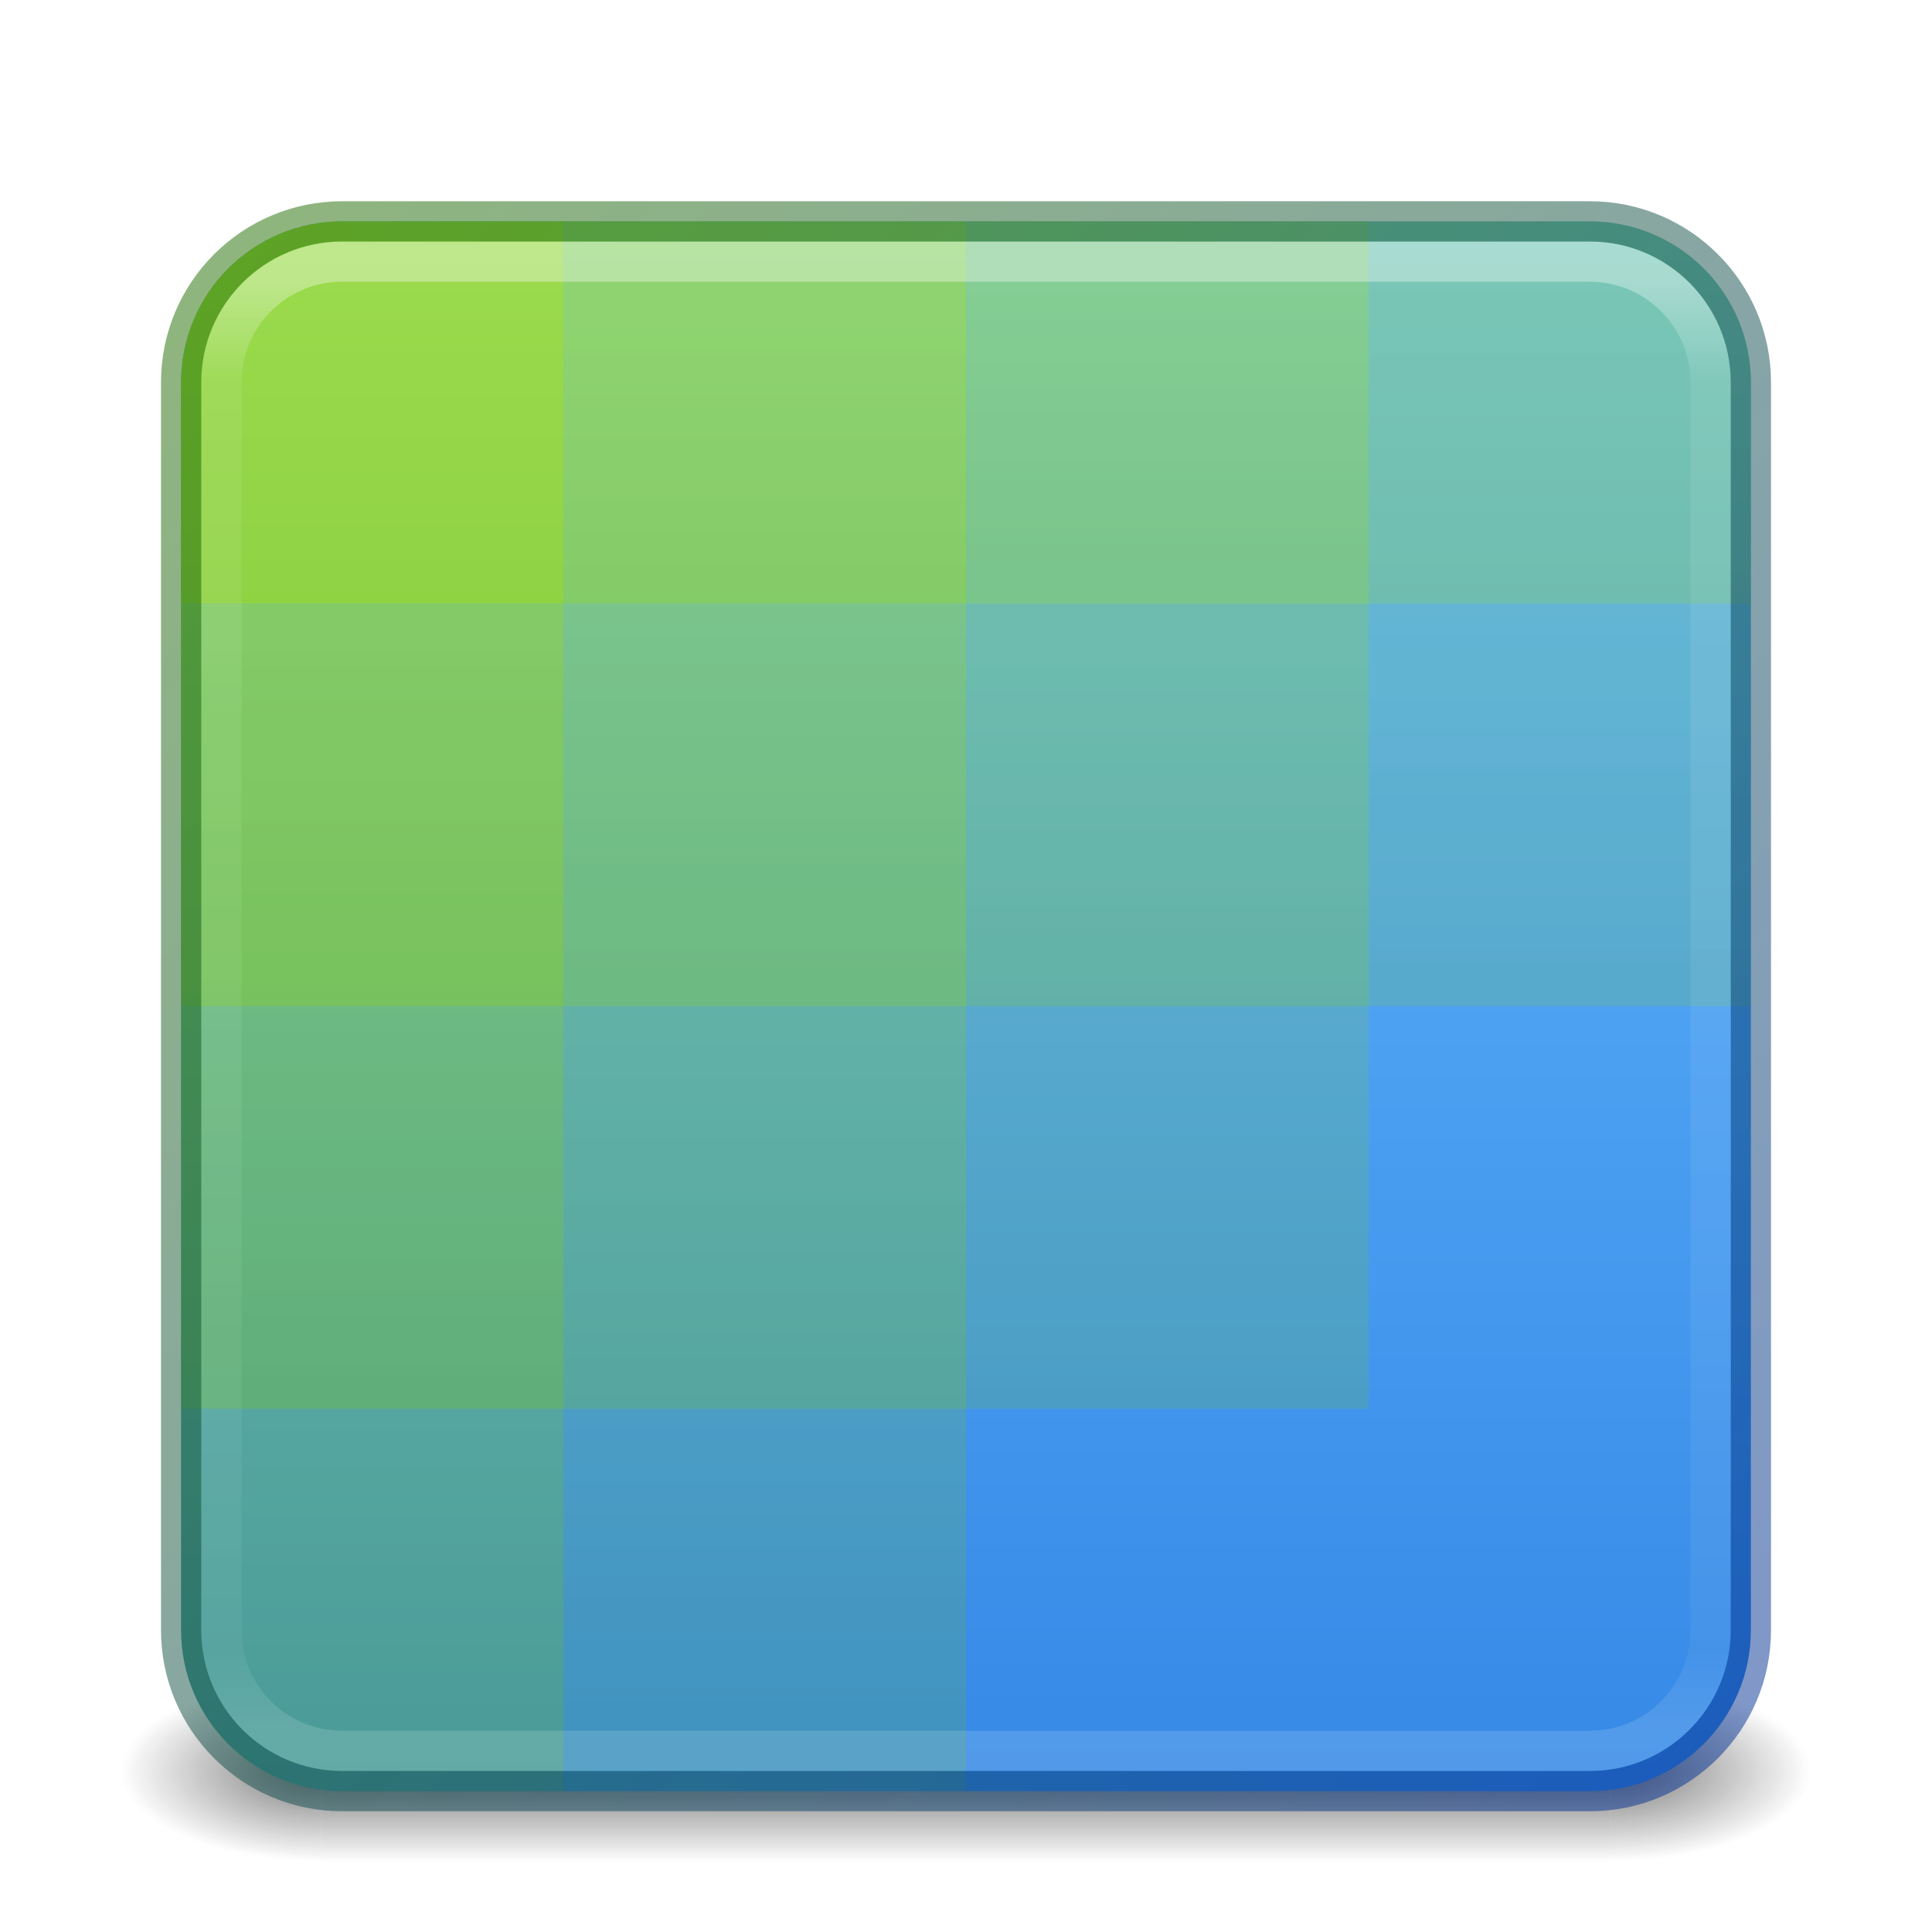
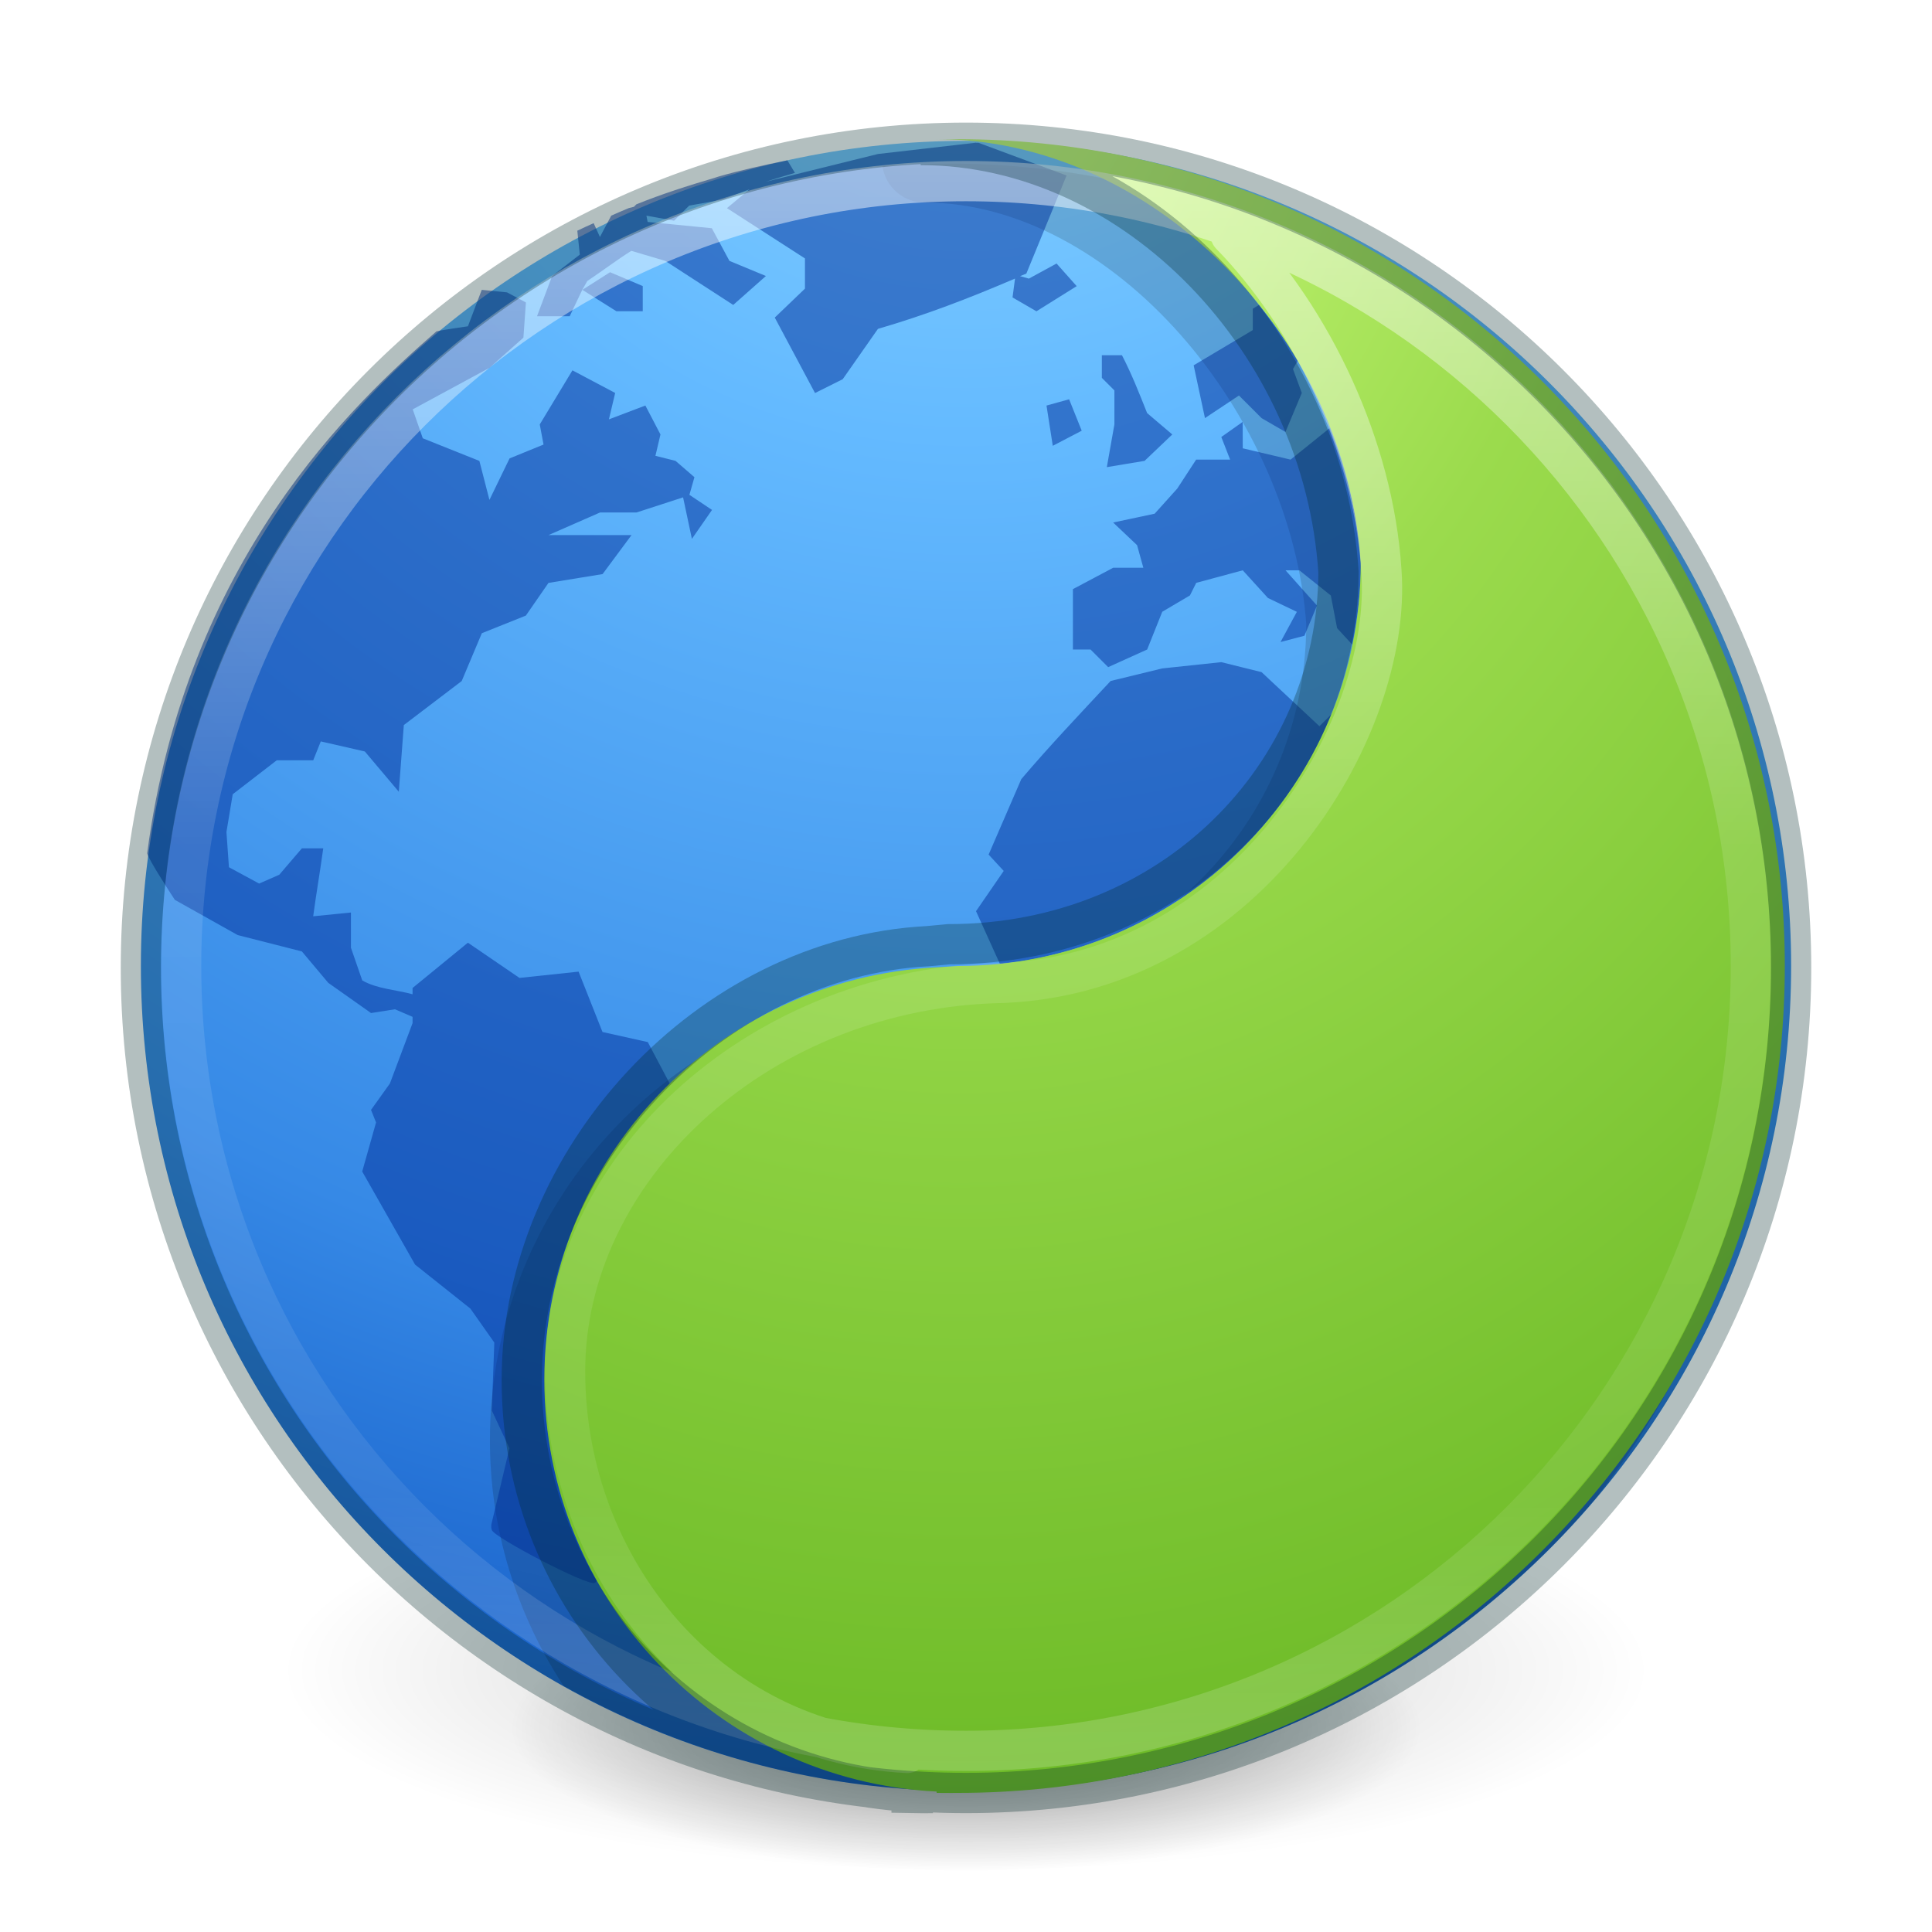
- <svg xmlns="http://www.w3.org/2000/svg" xmlns:xlink="http://www.w3.org/1999/xlink" version="1.1" width="48" height="48" id="svg6649" xml:space="preserve">
-   <defs id="defs6651">
-     <linearGradient id="linearGradient1380">
-       <stop style="stop-color:#fafafa;stop-opacity:1" offset="0" id="stop1376" />
-       <stop style="stop-color:#d4d4d4;stop-opacity:1" offset="1" id="stop1378" />
+ <svg xmlns="http://www.w3.org/2000/svg" xmlns:ns2="http://www.openswatchbook.org/uri/2009/osb" xmlns:xlink="http://www.w3.org/1999/xlink" version="1.1" width="48" height="48" id="svg4031">
+   <defs id="defs4033">
+     <linearGradient id="linearGradient2867-449-88-871-390-598-476-591-434-148-57-177-3-8">
+       <stop id="stop3750-8-9" style="stop-color:#8cd5ff;stop-opacity:1" offset="0" />
+       <stop id="stop3752-3-2" style="stop-color:#64baff;stop-opacity:1" offset="0.262" />
+       <stop id="stop3754-7-2" style="stop-color:#3689e6;stop-opacity:1" offset="0.705" />
+       <stop id="stop3756-9-3" style="stop-color:#0d52bf;stop-opacity:1" offset="1" />
    </linearGradient>
-     <linearGradient id="linearGradient10083">
-       <stop style="stop-color:#ff8c82;stop-opacity:1" offset="0" id="stop10079" />
-       <stop style="stop-color:#ed5353;stop-opacity:1" offset="0.493" id="stop10085" />
-       <stop style="stop-color:#c6262e;stop-opacity:1" offset="0.511" id="stop10087" />
-       <stop style="stop-color:#7a0000;stop-opacity:1" offset="1" id="stop10081" />
+     <radialGradient cx="3.972" cy="8.45" r="20" fx="3.972" fy="8.45" id="radialGradient3015" xlink:href="#linearGradient2867-449-88-871-390-598-476-591-434-148-57-177-3-8" gradientUnits="userSpaceOnUse" gradientTransform="matrix(0,2.498835,-2.643469,-6.8014435e-8,46.33681,-12.18047)" />
+     <linearGradient x1="71.204" y1="15.369" x2="71.204" y2="40.496" id="linearGradient4338-5-6" xlink:href="#linearGradient4806-2" gradientUnits="userSpaceOnUse" gradientTransform="matrix(1.616981,0,0,1.616981,-92.70737,-21.06024)" />
+     <linearGradient id="linearGradient4806-2">
+       <stop id="stop4808-4" style="stop-color:#ffffff;stop-opacity:1" offset="0" />
+       <stop id="stop4810-0" style="stop-color:#ffffff;stop-opacity:0.235" offset="0.424" />
+       <stop id="stop4812-8" style="stop-color:#ffffff;stop-opacity:0.157" offset="0.821" />
+       <stop id="stop4814-0" style="stop-color:#ffffff;stop-opacity:0.392" offset="1" />
    </linearGradient>
-     <linearGradient id="linearGradient1308">
-       <stop style="stop-color:#206b00;stop-opacity:1" offset="0" id="stop1304" />
-       <stop style="stop-color:#002e99;stop-opacity:1" offset="1" id="stop1306" />
+     <radialGradient cx="-1.265" cy="8.45" r="20" fx="0.667" fy="8.45" id="radialGradient3126-7-25-24" xlink:href="#linearGradient4223" gradientUnits="userSpaceOnUse" gradientTransform="matrix(0,3.915303,-3.092827,-4.4454166e-8,49.97754,-1.450216)" />
+     <linearGradient ns2:paint="solid" id="linearGradient4526">
+       <stop id="stop4528" offset="0" style="stop-color:#ffffff;stop-opacity:1;" />
    </linearGradient>
-     <linearGradient id="linearGradient1241">
-       <stop style="stop-color:#ffffff;stop-opacity:1;" offset="0" id="stop1237" />
-       <stop style="stop-color:#ffffff;stop-opacity:0;" offset="1" id="stop1239" />
+     <linearGradient id="linearGradient4223">
+       <stop id="stop4225" style="stop-color:#d1ff82;stop-opacity:1" offset="0" />
+       <stop id="stop4227" style="stop-color:#9bdb4d;stop-opacity:1" offset="0.262" />
+       <stop id="stop4229" style="stop-color:#68b723;stop-opacity:1" offset="0.661" />
+       <stop id="stop4231" style="stop-color:#3a9104;stop-opacity:1" offset="1" />
    </linearGradient>
-     <linearGradient id="linearGradient584">
-       <stop style="stop-color:#9bdb4d;stop-opacity:1" offset="0" id="stop580" />
-       <stop style="stop-color:#68b723;stop-opacity:1" offset="1" id="stop582" />
+     <radialGradient xlink:href="#linearGradient3820-7-2" id="radialGradient3300-8" gradientUnits="userSpaceOnUse" gradientTransform="matrix(0.3823536,7.5555777e-8,-1.8372241e-8,0.1115198,-5.925427,36.33585)" cx="99.189" cy="185.297" fx="99.189" fy="185.297" r="62.769" />
+     <linearGradient id="linearGradient3820-7-2">
+       <stop id="stop3822-2-6" style="stop-color:#000000;stop-opacity:1" offset="0" />
+       <stop id="stop3824-1-2" style="stop-color:#000000;stop-opacity:0" offset="1" />
    </linearGradient>
-     <linearGradient id="linearGradient1201">
-       <stop id="stop1193" style="stop-color:#ffffff;stop-opacity:1" offset="0" />
-       <stop id="stop1195" style="stop-color:#ffffff;stop-opacity:0.235" offset="0.068" />
-       <stop id="stop1197" style="stop-color:#ffffff;stop-opacity:0.157" offset="0.947" />
-       <stop id="stop1199" style="stop-color:#ffffff;stop-opacity:0.392" offset="1" />
-     </linearGradient>
-     <linearGradient id="linearGradient854">
-       <stop style="stop-color:#64baff;stop-opacity:1" offset="0" id="stop850" />
-       <stop style="stop-color:#3689e6;stop-opacity:1" offset="1" id="stop852" />
-     </linearGradient>
-     <linearGradient id="linearGradient3688-166-749">
-       <stop id="stop2883" style="stop-color:#181818;stop-opacity:1" offset="0" />
-       <stop id="stop2885" style="stop-color:#181818;stop-opacity:0" offset="1" />
-     </linearGradient>
-     <linearGradient id="linearGradient3702-501-757">
-       <stop id="stop2895" style="stop-color:#181818;stop-opacity:0" offset="0" />
-       <stop id="stop2897" style="stop-color:#181818;stop-opacity:1" offset="0.5" />
-       <stop id="stop2899" style="stop-color:#181818;stop-opacity:0" offset="1" />
-     </linearGradient>
-     <radialGradient cx="4.993" cy="43.5" r="2.5" fx="4.993" fy="43.5" id="radialGradient3013-6" xlink:href="#linearGradient3688-166-749" gradientUnits="userSpaceOnUse" gradientTransform="matrix(2.003784,0,0,0.8999999,29.98813,4.850003)" />
-     <radialGradient cx="4.993" cy="43.5" r="2.5" fx="4.993" fy="43.5" id="radialGradient3015-1" xlink:href="#linearGradient3688-166-749" gradientUnits="userSpaceOnUse" gradientTransform="matrix(2.003784,0,0,0.8999999,-18.01187,-83.15)" />
-     <linearGradient xlink:href="#linearGradient854" id="linearGradient856-2" x1="23.528" y1="6.083" x2="23.528" y2="44.233" gradientUnits="userSpaceOnUse" />
-     <linearGradient x1="39" y1="6" x2="39" y2="41.945" id="linearGradient3058-5" xlink:href="#linearGradient1201" gradientUnits="userSpaceOnUse" gradientTransform="translate(4e-6,1.000006)" />
-     <linearGradient xlink:href="#linearGradient3702-501-757" id="linearGradient1191" gradientUnits="userSpaceOnUse" x1="25.058" y1="47.028" x2="25.058" y2="39.999" gradientTransform="matrix(1.142857,0,0,0.6428571,-3.428569,16.03572)" />
-     <linearGradient xlink:href="#linearGradient584" id="linearGradient530" gradientUnits="userSpaceOnUse" x1="23.528" y1="6.083" x2="23.528" y2="44.233" />
-     <linearGradient xlink:href="#linearGradient1241" id="linearGradient1249" gradientUnits="userSpaceOnUse" x1="5.665" y1="6.954" x2="43.467" y2="44.46" />
-     <linearGradient xlink:href="#linearGradient1308" id="linearGradient1310" x1="5.817" y1="7.117" x2="43.657" y2="44.958" gradientUnits="userSpaceOnUse" />
-     <linearGradient xlink:href="#linearGradient1241" id="linearGradient2074" gradientUnits="userSpaceOnUse" x1="6.837" y1="7.979" x2="41.176" y2="42.358" />
-     <linearGradient xlink:href="#linearGradient584" id="linearGradient530-6" gradientUnits="userSpaceOnUse" x1="23.528" y1="6.083" x2="23.528" y2="44.233" />
-     <linearGradient xlink:href="#linearGradient13193" id="linearGradient26179" gradientUnits="userSpaceOnUse" x1="9" y1="22" x2="9" y2="2" gradientTransform="translate(28,26)" />
-     <linearGradient id="linearGradient13193">
-       <stop style="stop-color:#000000;stop-opacity:1" offset="0" id="stop13195" />
-       <stop style="stop-color:#333333;stop-opacity:1" offset="1" id="stop13197" />
-     </linearGradient>
+     <radialGradient xlink:href="#linearGradient3820-7-2" id="radialGradient4192-6" gradientUnits="userSpaceOnUse" gradientTransform="matrix(0.2549024,5.3967361e-8,-1.2248161e-8,0.07965545,6.716382,44.24067)" cx="99.189" cy="185.297" fx="99.189" fy="185.297" r="62.769" />
  </defs>
-   <rect style="opacity:0.6;fill:url(#radialGradient3013-6);fill-opacity:1;stroke:none;stroke-width:0.863" id="rect2801-3-7" y="41.75" x="40" height="4.5" width="5" />
-   <rect style="opacity:0.6;fill:url(#radialGradient3015-1);fill-opacity:1;stroke:none;stroke-width:0.863" id="rect3696-6-3" transform="scale(-1)" y="-46.25" x="-8" height="4.5" width="5" />
-   <rect style="opacity:0.6;fill:url(#linearGradient1191);fill-opacity:1;stroke:none;stroke-width:0.863" id="rect3700-4-6" y="41.75" x="8" height="4.5" width="32" />
-   <rect style="color:#000000;display:inline;overflow:visible;visibility:visible;opacity:1;fill:url(#linearGradient856-2);fill-opacity:1;fill-rule:nonzero;stroke:none;stroke-width:1;stroke-opacity:0.5;marker:none;enable-background:accumulate" id="rect5505-21-1" y="5.5" x="4.5" ry="4" rx="4" height="39" width="39" />
-   <path id="rect532" style="fill:url(#linearGradient530);stroke-width:1;stroke-opacity:0.5;-inkscape-stroke:none;stop-color:#000000;font-variation-settings:normal;opacity:1;vector-effect:none;fill-opacity:1;stroke:none;stroke-linecap:butt;stroke-linejoin:miter;stroke-miterlimit:4;stroke-dasharray:none;stroke-dashoffset:0;marker:none;stop-opacity:1" d="M 8.5 5.5 C 6.284 5.5 4.5 7.284 4.5 9.5 L 4.5 15 L 14 15 L 14 5.5 L 8.5 5.5 z " />
-   <path id="rect532-3" style="fill:url(#linearGradient530);stroke-width:1;stroke-opacity:0.5;-inkscape-stroke:none;stop-color:#000000;opacity:0.8;font-variation-settings:normal;vector-effect:none;fill-opacity:1;stroke:none;stroke-linecap:butt;stroke-linejoin:miter;stroke-miterlimit:4;stroke-dasharray:none;stroke-dashoffset:0;marker:none;stop-opacity:1" d="M 14 5.5 L 14 15 L 24 15 L 24 5.5 L 14 5.5 z " />
-   <path id="rect532-6" style="fill:url(#linearGradient530);stroke-width:1;stroke-opacity:0.5;-inkscape-stroke:none;stop-color:#000000;opacity:0.6;font-variation-settings:normal;vector-effect:none;fill-opacity:1;stroke:none;stroke-linecap:butt;stroke-linejoin:miter;stroke-miterlimit:4;stroke-dasharray:none;stroke-dashoffset:0;marker:none;stop-opacity:1" d="M 24 5.5 L 24 15 L 34 15 L 34 5.5 L 24 5.5 z " />
-   <path id="rect532-3-7" style="fill:url(#linearGradient530);stroke-width:1;stroke-opacity:0.5;-inkscape-stroke:none;stop-color:#000000;opacity:0.4;font-variation-settings:normal;vector-effect:none;fill-opacity:1;stroke:none;stroke-linecap:butt;stroke-linejoin:miter;stroke-miterlimit:4;stroke-dasharray:none;stroke-dashoffset:0;marker:none;stop-opacity:1" d="M 34 5.5 L 34 15 L 43.5 15 L 43.5 9.5 C 43.5 7.284 41.716 5.5 39.5 5.5 L 34 5.5 z " />
-   <path id="rect532-5" style="fill:url(#linearGradient530);stroke-width:1;stroke-opacity:0.5;-inkscape-stroke:none;stop-color:#000000;opacity:0.8;font-variation-settings:normal;vector-effect:none;fill-opacity:1;stroke:none;stroke-linecap:butt;stroke-linejoin:miter;stroke-miterlimit:4;stroke-dasharray:none;stroke-dashoffset:0;marker:none;stop-opacity:1" d="M 4.5 15 L 4.5 25 L 14 25 L 14 15 L 4.5 15 z " />
-   <rect style="fill:url(#linearGradient530);stroke-width:1;stroke-opacity:0.5;-inkscape-stroke:none;stop-color:#000000;opacity:0.6;font-variation-settings:normal;vector-effect:none;fill-opacity:1;stroke:none;stroke-linecap:butt;stroke-linejoin:miter;stroke-miterlimit:4;stroke-dasharray:none;stroke-dashoffset:0;marker:none;stop-opacity:1" id="rect532-3-3" width="10" height="10" x="14" y="15" rx="0" ry="0" />
-   <rect style="fill:url(#linearGradient530);stroke-width:1;stroke-opacity:0.5;-inkscape-stroke:none;stop-color:#000000;opacity:0.4;font-variation-settings:normal;vector-effect:none;fill-opacity:1;stroke:none;stroke-linecap:butt;stroke-linejoin:miter;stroke-miterlimit:4;stroke-dasharray:none;stroke-dashoffset:0;marker:none;stop-opacity:1" id="rect532-6-5" width="10" height="10" x="24" y="15" rx="0" ry="0" />
-   <path id="rect532-3-7-6" style="fill:url(#linearGradient530);stroke-width:1;stroke-opacity:0.5;-inkscape-stroke:none;stop-color:#000000;opacity:0.2;font-variation-settings:normal;vector-effect:none;fill-opacity:1;stroke:none;stroke-linecap:butt;stroke-linejoin:miter;stroke-miterlimit:4;stroke-dasharray:none;stroke-dashoffset:0;marker:none;stop-opacity:1" d="M 34 15 L 34 25 L 43.5 25 L 43.5 15 L 34 15 z " />
-   <path id="rect532-5-2" style="fill:url(#linearGradient530);stroke-width:1;stroke-opacity:0.5;-inkscape-stroke:none;stop-color:#000000;opacity:0.6;font-variation-settings:normal;vector-effect:none;fill-opacity:1;stroke:none;stroke-linecap:butt;stroke-linejoin:miter;stroke-miterlimit:4;stroke-dasharray:none;stroke-dashoffset:0;marker:none;stop-opacity:1" d="M 4.5 25 L 4.5 35 L 14 35 L 14 25 L 4.5 25 z " />
-   <rect style="fill:url(#linearGradient530);stroke-width:1;stroke-opacity:0.5;-inkscape-stroke:none;stop-color:#000000;opacity:0.4;font-variation-settings:normal;vector-effect:none;fill-opacity:1;stroke:none;stroke-linecap:butt;stroke-linejoin:miter;stroke-miterlimit:4;stroke-dasharray:none;stroke-dashoffset:0;marker:none;stop-opacity:1" id="rect532-3-3-9" width="10" height="10" x="14" y="25" rx="0" ry="0" />
-   <rect style="fill:url(#linearGradient530);stroke-width:1;stroke-opacity:0.5;-inkscape-stroke:none;stop-color:#000000;opacity:0.2;font-variation-settings:normal;vector-effect:none;fill-opacity:1;stroke:none;stroke-linecap:butt;stroke-linejoin:miter;stroke-miterlimit:4;stroke-dasharray:none;stroke-dashoffset:0;marker:none;stop-opacity:1" id="rect532-6-5-1" width="10" height="10" x="24" y="25" rx="0" ry="0" />
-   <path id="rect532-5-2-7" style="fill:url(#linearGradient530);stroke-width:1;stroke-opacity:0.5;-inkscape-stroke:none;stop-color:#000000;opacity:0.4;font-variation-settings:normal;vector-effect:none;fill-opacity:1;stroke:none;stroke-linecap:butt;stroke-linejoin:miter;stroke-miterlimit:4;stroke-dasharray:none;stroke-dashoffset:0;marker:none;stop-opacity:1" d="M 4.5 35 L 4.5 40.5 C 4.5 42.716 6.284 44.5 8.5 44.5 L 14 44.5 L 14 35 L 4.5 35 z " />
-   <path id="rect532-3-3-9-0" style="fill:url(#linearGradient530);stroke-width:1;stroke-opacity:0.5;-inkscape-stroke:none;stop-color:#000000;opacity:0.2;font-variation-settings:normal;vector-effect:none;fill-opacity:1;stroke:none;stroke-linecap:butt;stroke-linejoin:miter;stroke-miterlimit:4;stroke-dasharray:none;stroke-dashoffset:0;marker:none;stop-opacity:1" d="M 14 35 L 14 44.5 L 24 44.5 L 24 35 L 14 35 z " />
-   <rect style="opacity:0.35;fill:none;stroke:url(#linearGradient3058-5);stroke-width:1;stroke-linecap:round;stroke-linejoin:round;stroke-miterlimit:4;stroke-dasharray:none;stroke-dashoffset:0;stroke-opacity:1" id="rect6741-2" y="6.5" x="5.5" ry="3" rx="3" height="37" width="37" />
-   <rect style="color:#000000;display:inline;overflow:visible;visibility:visible;fill:none;fill-opacity:1;fill-rule:nonzero;stroke:url(#linearGradient1310);stroke-width:1;stroke-opacity:0.5;marker:none;enable-background:accumulate" id="rect5505-21-1-1" y="5.5" x="4.5" ry="4" rx="4" height="39" width="39" />
+   <g id="g4198-4" transform="matrix(0.7083333,0,0,0.7142827,1.33333,0.7846048)" style="stroke-width:1.406">
+     <path d="m 56,57.002 a 24,6.999 0 1 1 -48,0 24,6.999 0 1 1 48,0 z" id="path3818-0-6" style="opacity:0.2;fill:url(#radialGradient3300-8);fill-opacity:1;stroke:none;stroke-width:1.406" />
+     <path style="opacity:0.4;fill:url(#radialGradient4192-6);fill-opacity:1;stroke:none;stroke-width:1.406" id="path4190-2" d="m 48,59.002 a 16,4.999 0 1 1 -32,0 16,4.999 0 1 1 32,0 z" />
+   </g>
+   <path d="M 24,3.5 C 12.689,3.5 3.5,12.689 3.5,24 3.5,35.311 12.689,44.5 24,44.5 35.311,44.5 44.5,35.311 44.5,24 44.5,12.689 35.311,3.5 24,3.5 z" id="path2555" style="color:#000000;fill:url(#radialGradient3015);fill-opacity:1;fill-rule:nonzero;stroke:none;stroke-width:1;marker:none;visibility:visible;display:inline;overflow:visible;enable-background:accumulate" />
+   <path id="path7820" d="M 23.547 4.064 C 23.001 4.064 22.457 4.085 21.922 4.127 A 1.063 1.063 0 0 0 22.984 5.033 C 25.269 5.033 27.559 6.314 29.328 8.314 C 31.084 10.3 32.273 12.946 32.453 15.502 C 32.455 15.522 32.452 15.545 32.453 15.564 C 32.419 20.488 28.444 24.471 23.516 24.471 A 1.054 1.054 0 0 0 23.453 24.471 L 22.922 24.502 C 16.952 24.805 12.172 29.739 12.172 35.783 C 12.172 38.034 12.85 40.122 13.996 41.879 C 16.958 43.541 20.366 44.5 24 44.5 C 30.27 44.5 35.878 41.669 39.641 37.227 C 42.391 33.737 44.047 29.346 44.047 24.564 C 44.047 13.253 34.858 4.064 23.547 4.064 z " style="color:#000000;display:inline;overflow:visible;visibility:visible;opacity:0.15;fill:#000000;fill-opacity:1;fill-rule:nonzero;stroke:none;stroke-width:1;marker:none;enable-background:accumulate" />
+   <path style="color:#000000;display:inline;overflow:visible;visibility:visible;opacity:0.5;fill:#002e99;fill-opacity:1;fill-rule:nonzero;stroke:none;stroke-width:1;marker:none;enable-background:accumulate" id="path6534-2" d="m 24.25,3.545 -2.438,0.281 -2.781,0.688 c 0.235,-0.078 0.475,-0.144 0.719,-0.219 l -0.188,-0.312 c -0.585,0.118 -1.154,0.243 -1.719,0.406 -0.028,0.008 -0.065,0.023 -0.094,0.031 -0.664,0.195 -1.305,0.401 -1.938,0.656 l -0.062,0.062 -0.125,0.031 c -0.145,0.06 -0.294,0.124 -0.438,0.188 l -0.281,0.531 -0.156,-0.344 c -0.13,0.061 -0.278,0.124 -0.406,0.188 l 0.062,0.594 -0.688,0.531 -0.375,1 0.812,0 0.312,-0.656 0.125,-0.219 c 0.363,-0.242 0.724,-0.517 1.094,-0.75 l 0.844,0.25 c 0.56,0.36 1.127,0.734 1.688,1.094 l 0.812,-0.719 -0.906,-0.375 -0.438,-0.812 -1.594,-0.156 -0.031,-0.156 0.688,0.125 0.375,-0.375 0.875,-0.156 c 0.204,-0.094 0.419,-0.174 0.625,-0.25 l -0.562,0.469 1.938,1.25 0,0.75 -0.75,0.719 1,1.875 0.688,-0.344 0.875,-1.25 c 1.21,-0.354 2.264,-0.761 3.406,-1.25 l -0.062,0.469 0.594,0.344 1,-0.625 -0.5,-0.562 -0.688,0.375 -0.219,-0.062 c 0.049,-0.021 0.107,-0.041 0.156,-0.062 l 1,-2.438 -2.188,-0.812 c -0.029,-6.17e-4 -0.034,5.05e-4 -0.062,0 z m -9.781,3.656 0.844,0.531 0.656,0 0,-0.625 -0.812,-0.344 z m -2.5,0 -0.344,0.906 c 0,0 -0.62,0.087 -0.781,0.125 -2.057,1.793 -6.222,5.664 -7.188,12.969 0.038,0.169 0.688,1.156 0.688,1.156 l 1.562,0.875 1.594,0.406 0.656,0.781 1.062,0.75 0.594,-0.094 0.438,0.188 0,0.156 -0.563,1.5 -0.469,0.656 0.125,0.312 -0.344,1.219 1.313,2.312 1.375,1.094 0.594,0.844 -0.062,1.688 0.438,0.938 -0.438,1.844 c -0.007,0.023 -0.029,0.095 0,0.188 0.058,0.185 2.414,1.417 2.562,1.312 0.037,-0.026 0.03,-0.039 0.062,-0.062 -0.832,-1.48 -1.312,-3.181 -1.312,-5 0,-2.881 1.21,-5.451 3.125,-7.312 l -0.562,-1.062 -1.125,-0.25 -0.594,-1.5 -1.469,0.156 -1.281,-0.875 -1.375,1.125 0,0.156 C 9.842,24.59 9.363,24.569 9,24.358 l -0.281,-0.812 0,-0.875 -0.938,0.094 c 0.075,-0.562 0.174,-1.126 0.25,-1.688 l -0.531,0 -0.562,0.656 -0.5,0.219 -0.75,-0.406 -0.062,-0.875 0.156,-0.938 1.094,-0.844 0.906,0 0.188,-0.469 1.094,0.25 0.844,1 0.125,-1.656 1.438,-1.094 0.5,-1.188 1.094,-0.438 0.562,-0.812 1.344,-0.219 0.719,-0.969 -2.062,0 1.281,-0.562 0.906,0 1.156,-0.375 0.219,1.031 0.5,-0.719 -0.562,-0.375 0.125,-0.438 -0.469,-0.406 -0.5,-0.125 0.125,-0.531 -0.375,-0.719 -0.906,0.344 0.156,-0.656 -1.062,-0.562 -0.812,1.344 0.094,0.5 -0.844,0.344 -0.5,1.031 -0.25,-0.969 -1.406,-0.562 -0.25,-0.719 1.906,-1.031 0.844,-0.75 0.062,-0.875 -0.469,-0.25 z m 19.312,0.375 -0.156,0.094 0,0.531 -1.469,0.875 0.281,1.312 0.844,-0.562 0.562,0.562 0.594,0.344 0.406,-0.969 -0.219,-0.594 0.125,-0.219 c -0.289,-0.49 -0.616,-0.934 -0.969,-1.375 z m -3.906,1.25 0,0.562 0.312,0.312 0,0.844 -0.188,1.062 0.938,-0.156 0.688,-0.656 -0.625,-0.531 C 28.302,9.766 28.122,9.304 27.875,8.826 Z M 26.562,9.92 26,10.076 l 0.156,1 0.719,-0.375 z m 4.312,0.562 -0.531,0.375 0.219,0.562 -0.844,0 -0.469,0.719 -0.562,0.625 -1.031,0.219 0.594,0.562 0.156,0.562 -0.75,0 -1,0.531 0,1.5 0.438,0 0.438,0.438 0.969,-0.438 0.375,-0.938 0.688,-0.406 0.156,-0.312 1.156,-0.312 0.625,0.688 0.719,0.344 -0.406,0.75 0.594,-0.156 0.312,-0.75 -0.781,-0.875 0.344,0 0.781,0.625 0.156,0.812 0.375,0.406 c 0.133,-0.651 0.219,-1.341 0.219,-2.031 -0.075,-1.172 -0.362,-2.279 -0.781,-3.344 l -0.969,0.781 -1.188,-0.281 z m -0.531,5.969 -1.469,0.156 -1.281,0.312 c -0.736,0.789 -1.522,1.618 -2.219,2.438 l -0.812,1.875 0.375,0.406 -0.688,1 0.594,1.312 c 3.742,-0.392 6.892,-2.857 8.25,-6.219 l -0.312,0.312 -1.438,-1.344 z" />
+   <path style="color:#000000;display:inline;overflow:visible;visibility:visible;fill:url(#radialGradient3126-7-25-24);fill-opacity:1;fill-rule:nonzero;stroke:none;stroke-width:1;marker:none;enable-background:accumulate" id="path2555-1-1" d="m 23.27,3.457 c 5.337,0 10.171,4.841 10.537,10.535 7e-6,5.522 -4.487,10.008 -10.01,10.008 l -0.527,0.033 c -5.424,0.275 -9.746,4.748 -9.746,10.239 0,5.49 4.323,9.963 9.746,10.239 l 0,0.033 c 0.176,0.004 0.35,0 0.527,0 11.336,0 20.546,-9.209 20.546,-20.543 0,-11.334 -9.211,-20.543 -20.546,-20.543 -0.177,0 -0.351,-0.004 -0.527,8e-6 z" />
+   <path style="color:#000000;display:inline;overflow:visible;visibility:visible;opacity:0.5;fill:none;stroke:url(#linearGradient4338-5-6);stroke-width:1;stroke-linecap:round;stroke-linejoin:round;stroke-miterlimit:4;stroke-dasharray:none;stroke-dashoffset:0;stroke-opacity:1;marker:none;enable-background:accumulate" id="path4762-7" d="m 43.5,24 c 0,10.77 -8.73,19.5 -19.5,19.5 -10.77,0 -19.5,-8.73 -19.5,-19.5 0,-10.77 8.73,-19.5 19.5,-19.5 C 34.77,4.5 43.5,13.23 43.5,24 Z M 30.575,5.831 c 2.034,2.084 3.548,5.284 3.745,8.347 0.295,3.946 -3.444,10.174 -9.686,10.249 -5.948,0.248 -10.595,4.691 -10.595,9.641 0,4.95 3.614,9.236 8.5,9.484" />
+   <path d="m 24,3.546 c -11.311,0 -20.5,9.189 -20.5,20.5 0,11.311 9.189,20.5 20.5,20.5 11.311,0 20.5,-9.189 20.5,-20.5 C 44.5,12.735 35.311,3.546 24,3.546 Z m -1.126,0.057 c 5.337,0 10.014,4.913 10.38,10.607 -0.016,5.066 -4.158,9.249 -9.681,9.249 l -0.515,0.048 c -5.424,0.275 -10.095,5.284 -10.095,10.775 0,5.49 4.261,9.958 9.685,10.234 l 0,0.031 c 0.176,0.004 0.354,0 0.531,0" style="color:#000000;display:inline;overflow:visible;visibility:visible;opacity:0.3;fill:none;stroke:#002728;stroke-width:1;marker:none;enable-background:accumulate;stroke-opacity:1" id="path3871" />
</svg>
